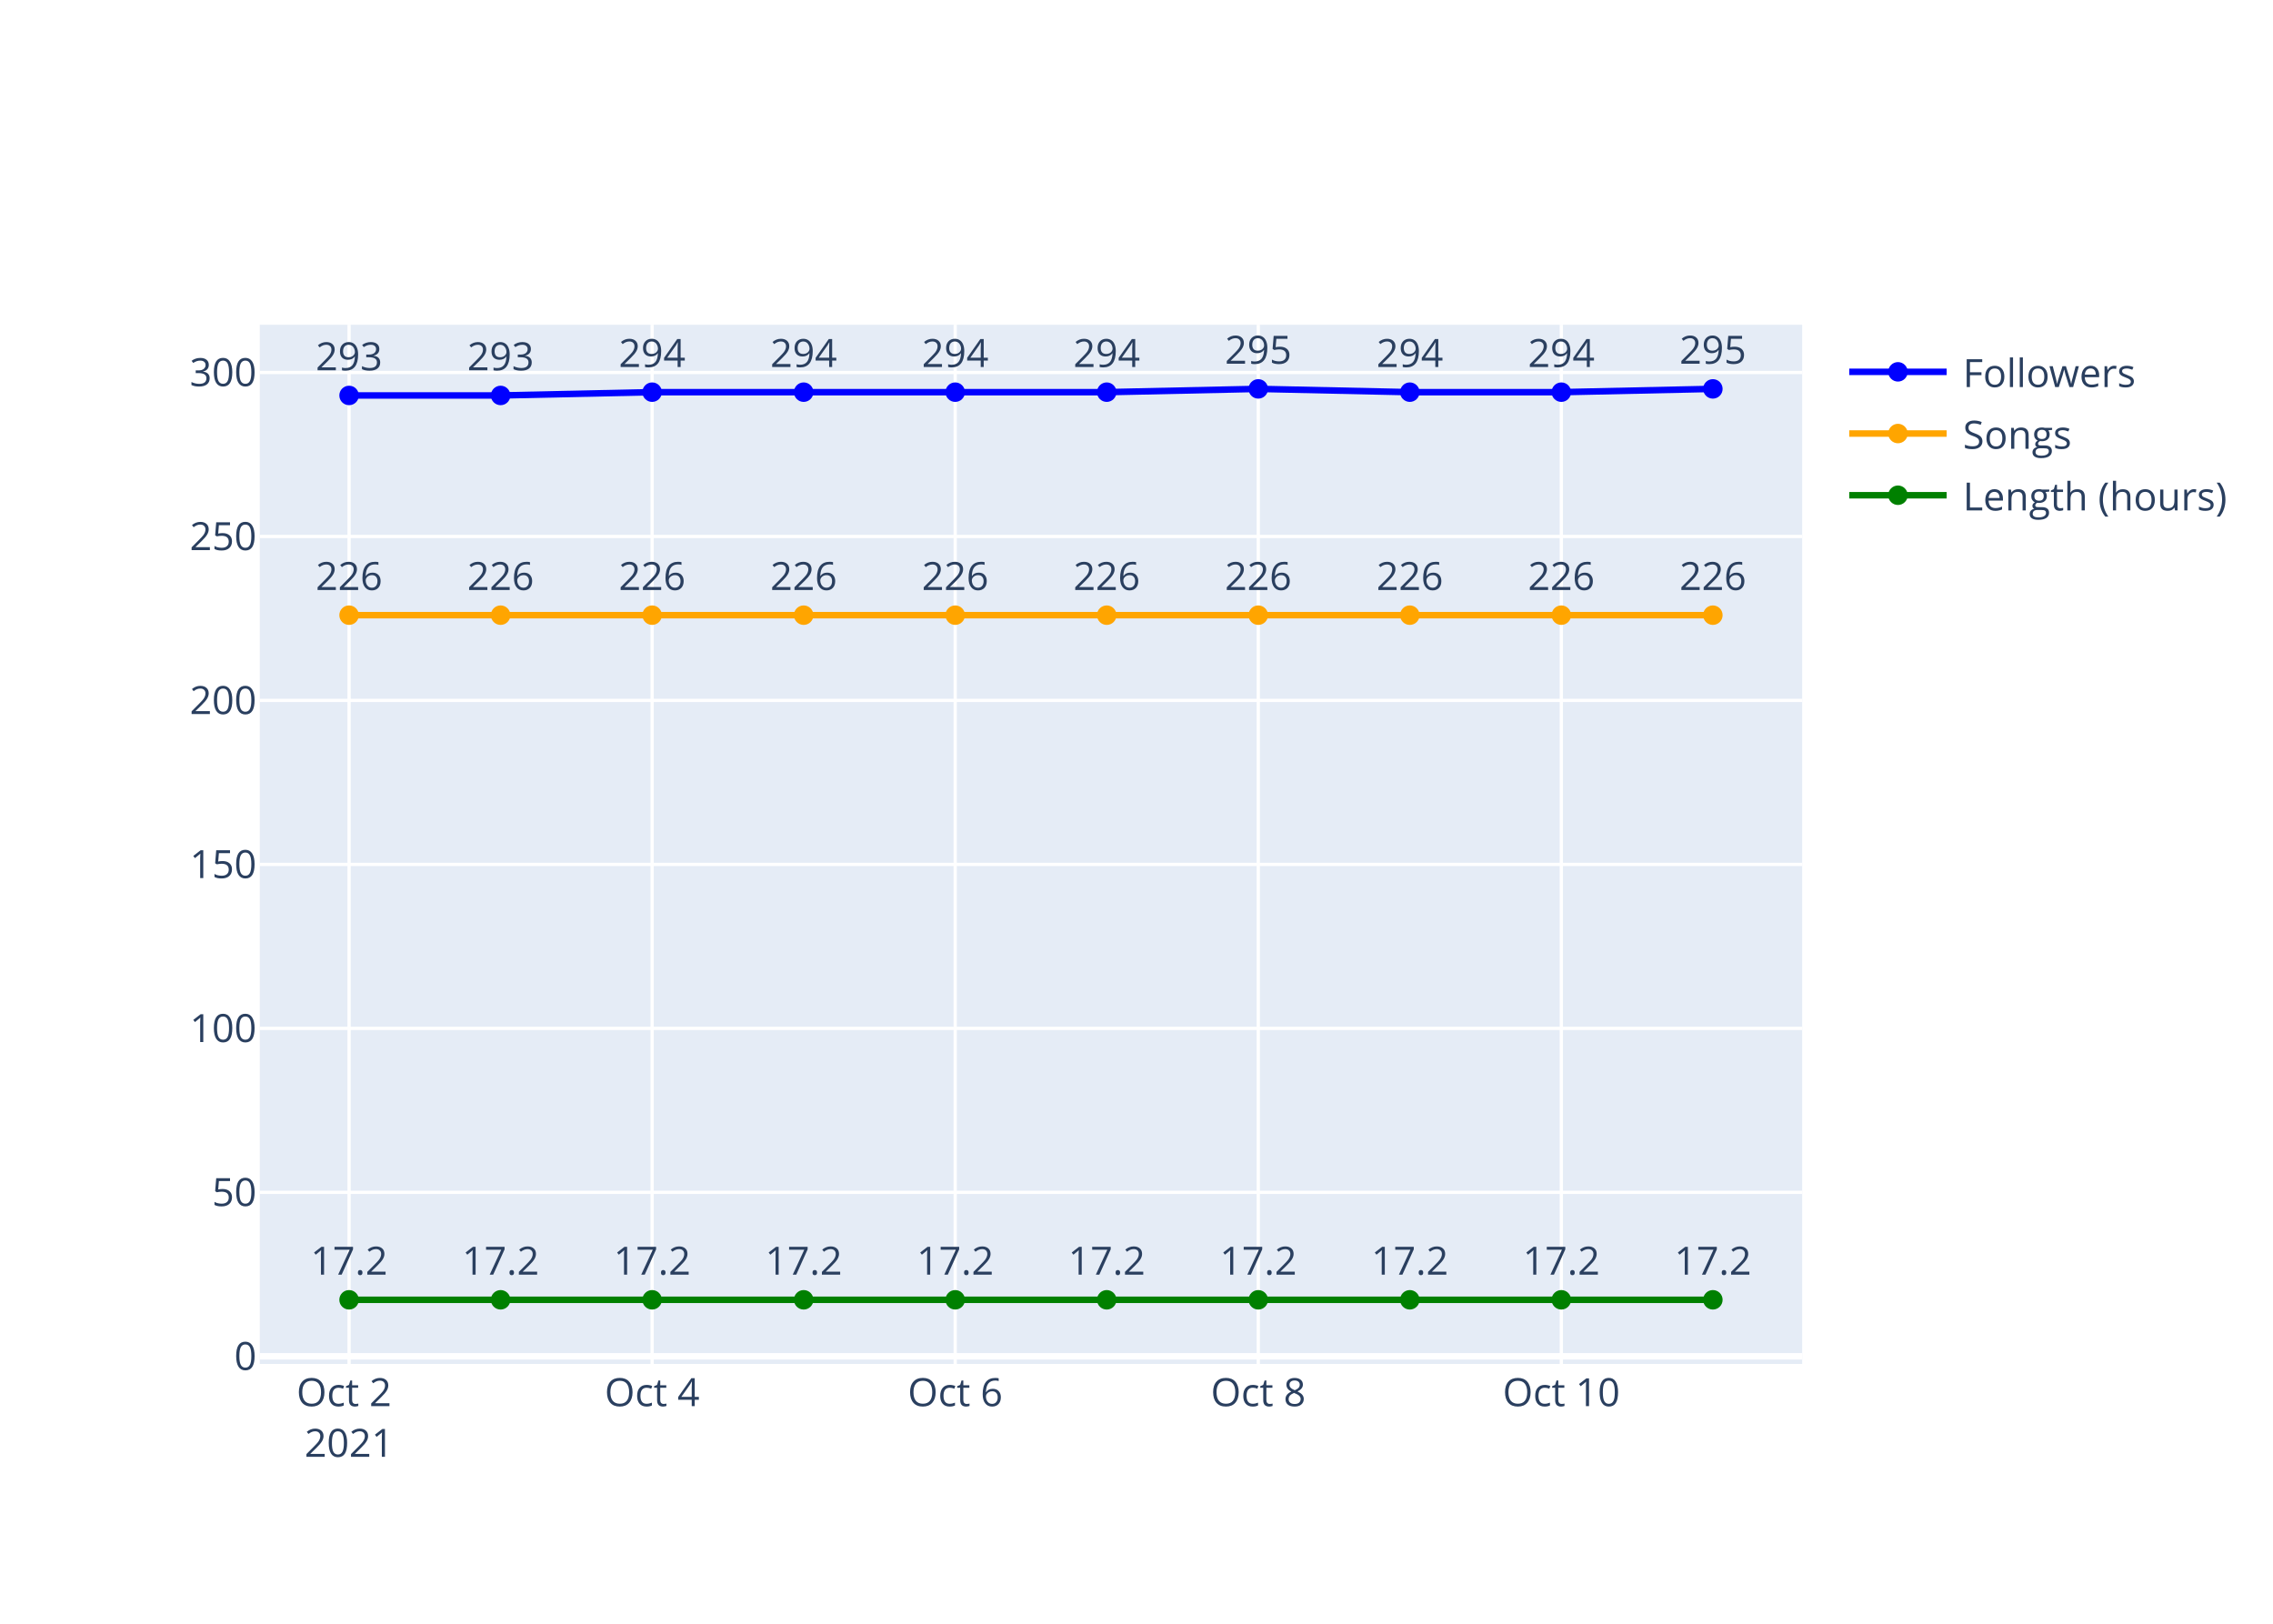
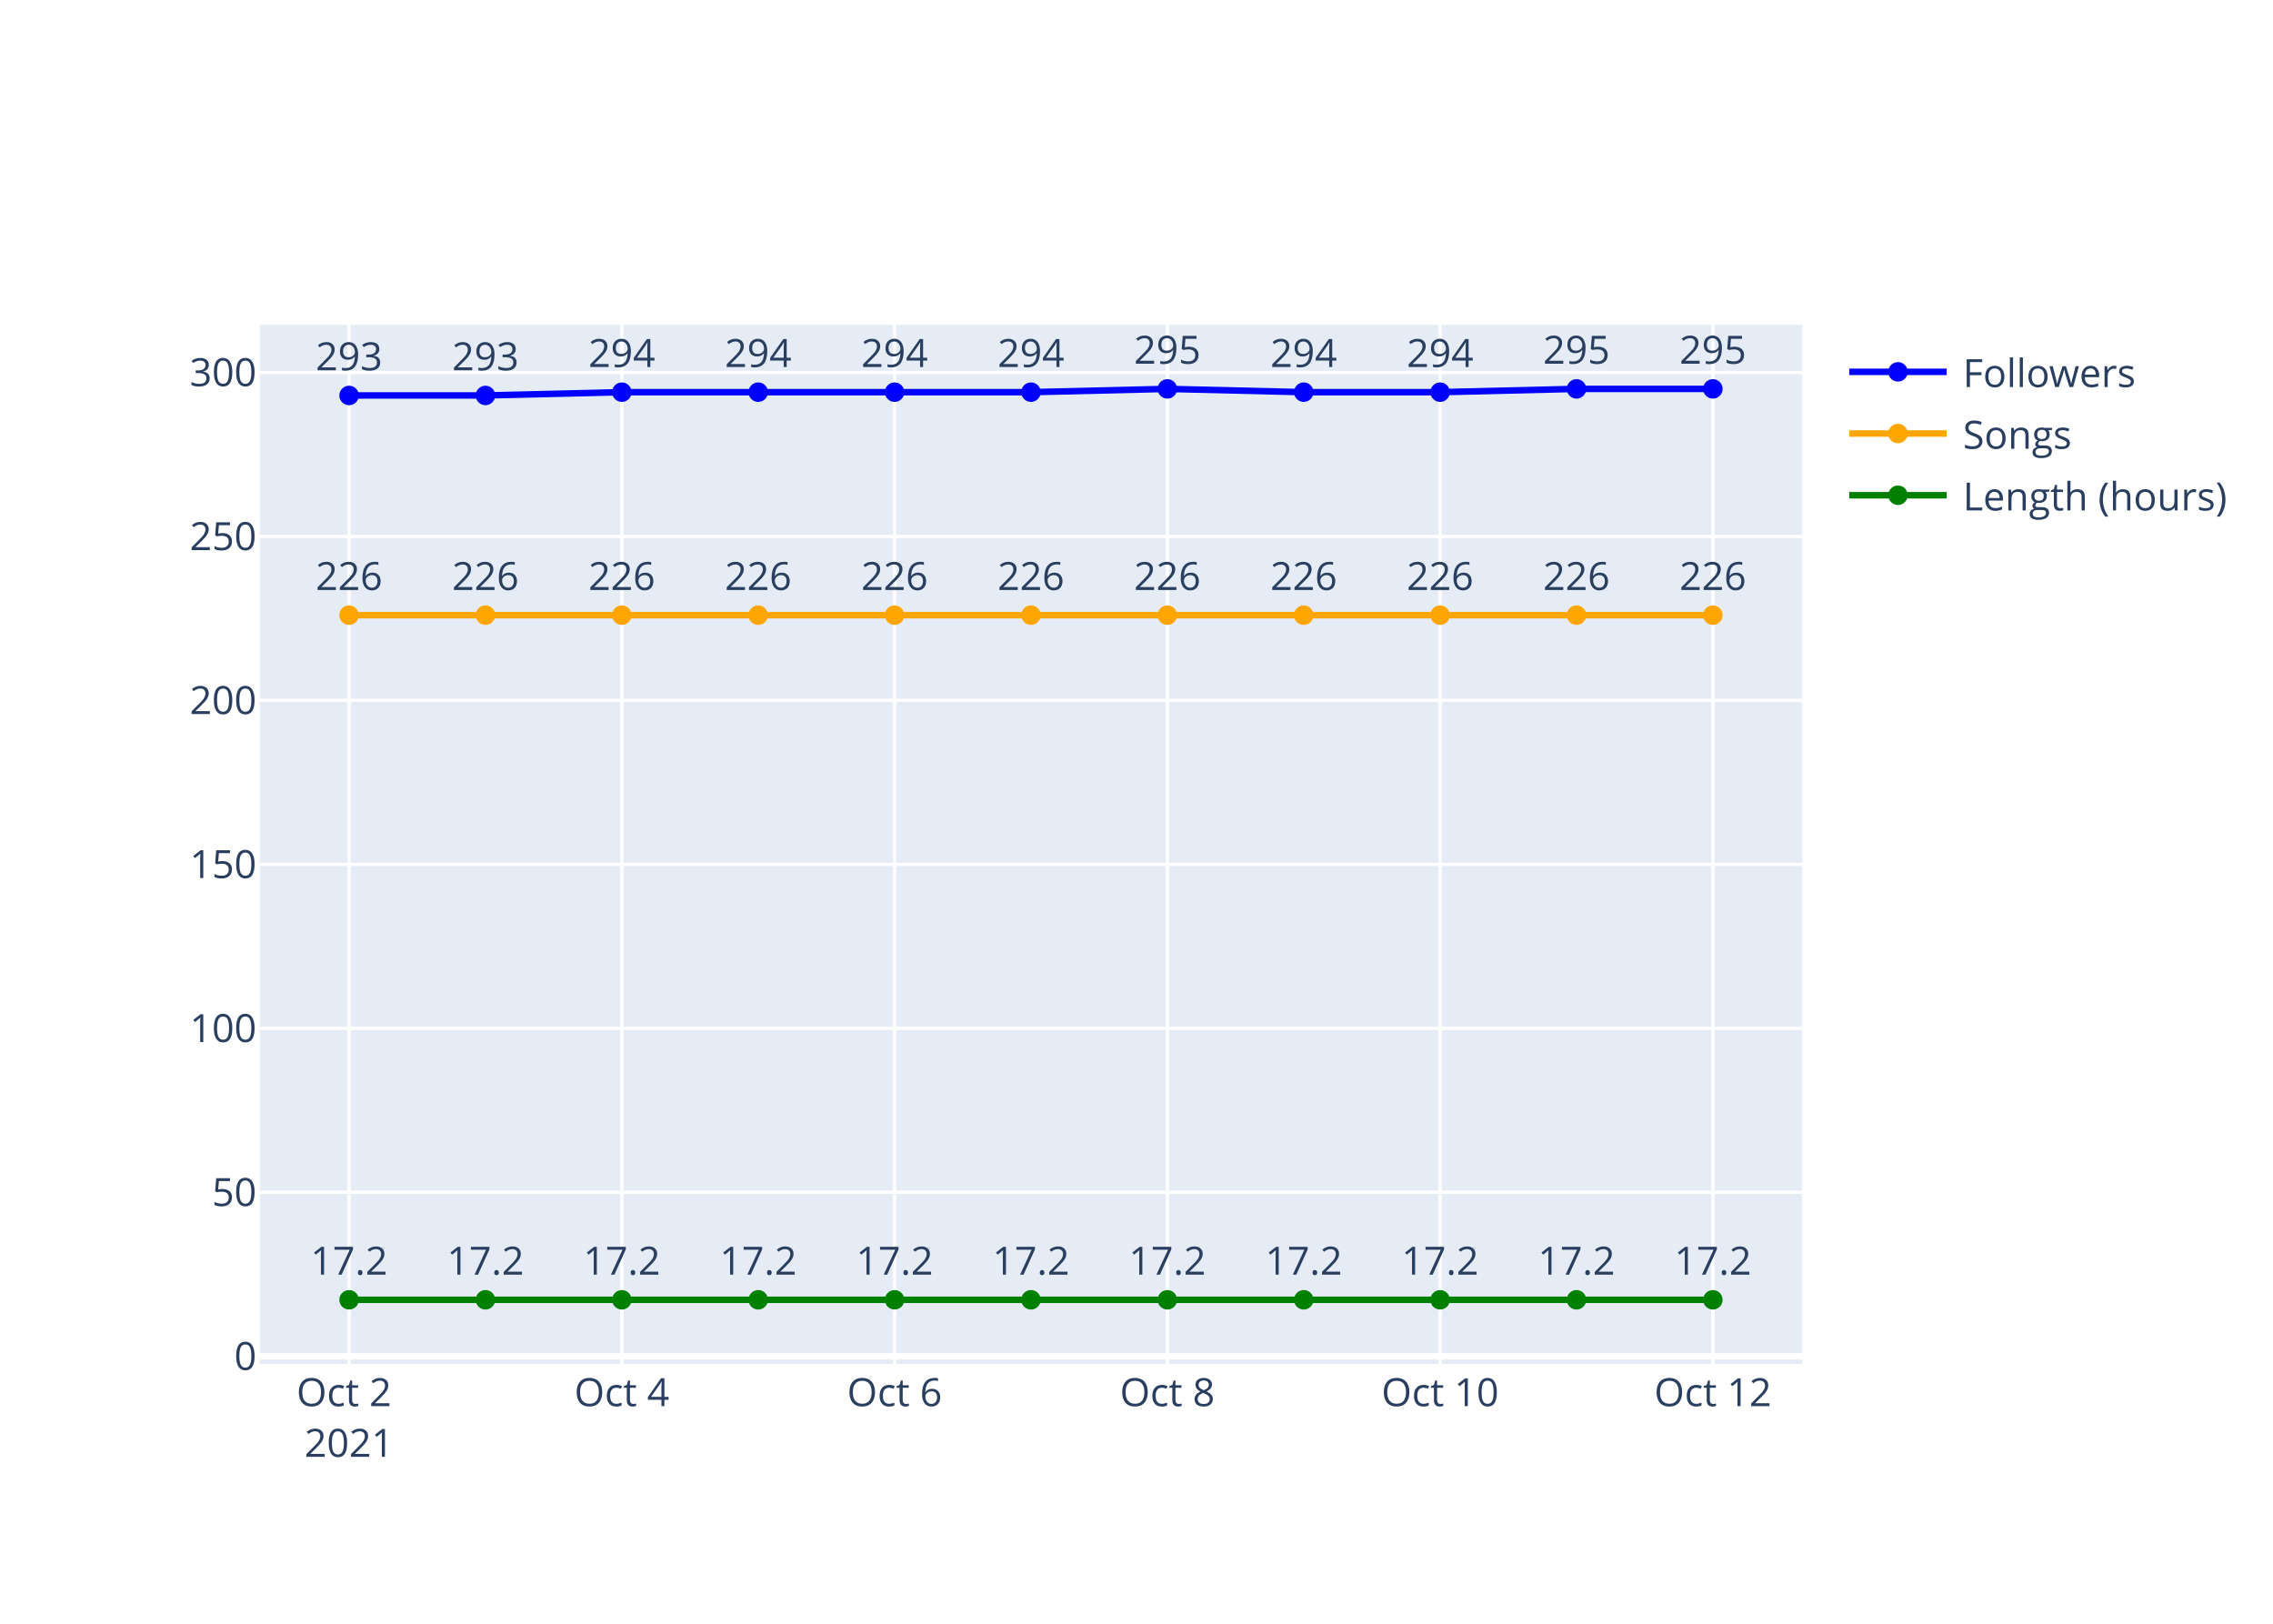
<svg xmlns="http://www.w3.org/2000/svg" class="main-svg" width="700" height="500" style="" viewBox="0 0 700 500">
  <rect x="0" y="0" width="700" height="500" style="fill: rgb(255, 255, 255); fill-opacity: 1;" />
-   <defs id="defs-bcca94">
+   <defs id="defs-85a190">
    <g class="clips">
-       <clipPath id="clipbcca94xyplot" class="plotclip">
+       <clipPath id="clip85a190xyplot" class="plotclip">
        <rect width="475" height="320" />
      </clipPath>
-       <clipPath class="axesclip" id="clipbcca94x">
+       <clipPath class="axesclip" id="clip85a190x">
        <rect x="80" y="0" width="475" height="500" />
      </clipPath>
-       <clipPath class="axesclip" id="clipbcca94y">
+       <clipPath class="axesclip" id="clip85a190y">
        <rect x="0" y="100" width="700" height="320" />
      </clipPath>
-       <clipPath class="axesclip" id="clipbcca94xy">
+       <clipPath class="axesclip" id="clip85a190xy">
        <rect x="80" y="100" width="475" height="320" />
      </clipPath>
    </g>
    <g class="gradients" />
    <g class="patterns" />
  </defs>
  <g class="bglayer">
    <rect class="bg" x="80" y="100" width="475" height="320" style="fill: rgb(229, 236, 246); fill-opacity: 1; stroke-width: 0;" />
  </g>
  <g class="layer-below">
    <g class="imagelayer" />
    <g class="shapelayer" />
  </g>
  <g class="cartesianlayer">
    <g class="subplot xy">
      <g class="layer-subplot">
        <g class="shapelayer" />
        <g class="imagelayer" />
      </g>
      <g class="gridlayer">
        <g class="x">
          <path class="xgrid crisp" transform="translate(107.5,0)" d="M0,100v320" style="stroke: rgb(255, 255, 255); stroke-opacity: 1; stroke-width: 1px;" />
-           <path class="xgrid crisp" transform="translate(200.83,0)" d="M0,100v320" style="stroke: rgb(255, 255, 255); stroke-opacity: 1; stroke-width: 1px;" />
-           <path class="xgrid crisp" transform="translate(294.17,0)" d="M0,100v320" style="stroke: rgb(255, 255, 255); stroke-opacity: 1; stroke-width: 1px;" />
-           <path class="xgrid crisp" transform="translate(387.5,0)" d="M0,100v320" style="stroke: rgb(255, 255, 255); stroke-opacity: 1; stroke-width: 1px;" />
-           <path class="xgrid crisp" transform="translate(480.83,0)" d="M0,100v320" style="stroke: rgb(255, 255, 255); stroke-opacity: 1; stroke-width: 1px;" />
+           <path class="xgrid crisp" transform="translate(191.5,0)" d="M0,100v320" style="stroke: rgb(255, 255, 255); stroke-opacity: 1; stroke-width: 1px;" />
+           <path class="xgrid crisp" transform="translate(275.5,0)" d="M0,100v320" style="stroke: rgb(255, 255, 255); stroke-opacity: 1; stroke-width: 1px;" />
+           <path class="xgrid crisp" transform="translate(359.5,0)" d="M0,100v320" style="stroke: rgb(255, 255, 255); stroke-opacity: 1; stroke-width: 1px;" />
+           <path class="xgrid crisp" transform="translate(443.5,0)" d="M0,100v320" style="stroke: rgb(255, 255, 255); stroke-opacity: 1; stroke-width: 1px;" />
+           <path class="xgrid crisp" transform="translate(527.5,0)" d="M0,100v320" style="stroke: rgb(255, 255, 255); stroke-opacity: 1; stroke-width: 1px;" />
        </g>
        <g class="y">
          <path class="ygrid crisp" transform="translate(0,367.16)" d="M80,0h475" style="stroke: rgb(255, 255, 255); stroke-opacity: 1; stroke-width: 1px;" />
          <path class="ygrid crisp" transform="translate(0,316.67)" d="M80,0h475" style="stroke: rgb(255, 255, 255); stroke-opacity: 1; stroke-width: 1px;" />
          <path class="ygrid crisp" transform="translate(0,266.18)" d="M80,0h475" style="stroke: rgb(255, 255, 255); stroke-opacity: 1; stroke-width: 1px;" />
          <path class="ygrid crisp" transform="translate(0,215.68)" d="M80,0h475" style="stroke: rgb(255, 255, 255); stroke-opacity: 1; stroke-width: 1px;" />
          <path class="ygrid crisp" transform="translate(0,165.19)" d="M80,0h475" style="stroke: rgb(255, 255, 255); stroke-opacity: 1; stroke-width: 1px;" />
          <path class="ygrid crisp" transform="translate(0,114.7)" d="M80,0h475" style="stroke: rgb(255, 255, 255); stroke-opacity: 1; stroke-width: 1px;" />
        </g>
      </g>
      <g class="zerolinelayer">
        <path class="yzl zl crisp" transform="translate(0,417.65)" d="M80,0h475" style="stroke: rgb(255, 255, 255); stroke-opacity: 1; stroke-width: 2px;" />
      </g>
      <path class="xlines-below" />
      <path class="ylines-below" />
      <g class="overlines-below" />
      <g class="xaxislayer-below" />
      <g class="yaxislayer-below" />
      <g class="overaxes-below" />
-       <g class="plot" transform="translate(80,100)" clip-path="url(#clipbcca94xyplot)">
+       <g class="plot" transform="translate(80,100)" clip-path="url(#clip85a190xyplot)">
        <g class="scatterlayer mlayer">
-           <g class="trace scatter traced21106" style="stroke-miterlimit: 2; opacity: 1;">
+           <g class="trace scatter trace618f5f" style="stroke-miterlimit: 2; opacity: 1;">
            <g class="fills" />
            <g class="errorbars" />
            <g class="lines">
-               <path class="js-line" d="M27.5,21.77L74.17,21.77L120.83,20.76L260.83,20.76L307.5,19.75L354.17,20.76L400.83,20.76L447.5,19.75" style="vector-effect: non-scaling-stroke; fill: none; stroke: rgb(0, 0, 255); stroke-opacity: 1; stroke-width: 2px; opacity: 1;" />
+               <path class="js-line" d="M27.5,21.77L69.5,21.77L111.5,20.76L237.5,20.76L279.5,19.75L321.5,20.76L363.5,20.76L405.5,19.75L447.5,19.75" style="vector-effect: non-scaling-stroke; fill: none; stroke: rgb(0, 0, 255); stroke-opacity: 1; stroke-width: 2px; opacity: 1;" />
            </g>
            <g class="points">
              <path class="point" transform="translate(27.5,21.77)" d="M3,0A3,3 0 1,1 0,-3A3,3 0 0,1 3,0Z" style="opacity: 1; stroke-width: 0px; fill: rgb(0, 0, 255); fill-opacity: 1;" />
-               <path class="point" transform="translate(74.17,21.77)" d="M3,0A3,3 0 1,1 0,-3A3,3 0 0,1 3,0Z" style="opacity: 1; stroke-width: 0px; fill: rgb(0, 0, 255); fill-opacity: 1;" />
-               <path class="point" transform="translate(120.83,20.76)" d="M3,0A3,3 0 1,1 0,-3A3,3 0 0,1 3,0Z" style="opacity: 1; stroke-width: 0px; fill: rgb(0, 0, 255); fill-opacity: 1;" />
-               <path class="point" transform="translate(167.5,20.76)" d="M3,0A3,3 0 1,1 0,-3A3,3 0 0,1 3,0Z" style="opacity: 1; stroke-width: 0px; fill: rgb(0, 0, 255); fill-opacity: 1;" />
-               <path class="point" transform="translate(214.17,20.76)" d="M3,0A3,3 0 1,1 0,-3A3,3 0 0,1 3,0Z" style="opacity: 1; stroke-width: 0px; fill: rgb(0, 0, 255); fill-opacity: 1;" />
-               <path class="point" transform="translate(260.83,20.76)" d="M3,0A3,3 0 1,1 0,-3A3,3 0 0,1 3,0Z" style="opacity: 1; stroke-width: 0px; fill: rgb(0, 0, 255); fill-opacity: 1;" />
-               <path class="point" transform="translate(307.5,19.75)" d="M3,0A3,3 0 1,1 0,-3A3,3 0 0,1 3,0Z" style="opacity: 1; stroke-width: 0px; fill: rgb(0, 0, 255); fill-opacity: 1;" />
-               <path class="point" transform="translate(354.17,20.76)" d="M3,0A3,3 0 1,1 0,-3A3,3 0 0,1 3,0Z" style="opacity: 1; stroke-width: 0px; fill: rgb(0, 0, 255); fill-opacity: 1;" />
-               <path class="point" transform="translate(400.83,20.76)" d="M3,0A3,3 0 1,1 0,-3A3,3 0 0,1 3,0Z" style="opacity: 1; stroke-width: 0px; fill: rgb(0, 0, 255); fill-opacity: 1;" />
+               <path class="point" transform="translate(69.5,21.77)" d="M3,0A3,3 0 1,1 0,-3A3,3 0 0,1 3,0Z" style="opacity: 1; stroke-width: 0px; fill: rgb(0, 0, 255); fill-opacity: 1;" />
+               <path class="point" transform="translate(111.5,20.76)" d="M3,0A3,3 0 1,1 0,-3A3,3 0 0,1 3,0Z" style="opacity: 1; stroke-width: 0px; fill: rgb(0, 0, 255); fill-opacity: 1;" />
+               <path class="point" transform="translate(153.5,20.76)" d="M3,0A3,3 0 1,1 0,-3A3,3 0 0,1 3,0Z" style="opacity: 1; stroke-width: 0px; fill: rgb(0, 0, 255); fill-opacity: 1;" />
+               <path class="point" transform="translate(195.5,20.76)" d="M3,0A3,3 0 1,1 0,-3A3,3 0 0,1 3,0Z" style="opacity: 1; stroke-width: 0px; fill: rgb(0, 0, 255); fill-opacity: 1;" />
+               <path class="point" transform="translate(237.5,20.76)" d="M3,0A3,3 0 1,1 0,-3A3,3 0 0,1 3,0Z" style="opacity: 1; stroke-width: 0px; fill: rgb(0, 0, 255); fill-opacity: 1;" />
+               <path class="point" transform="translate(279.5,19.75)" d="M3,0A3,3 0 1,1 0,-3A3,3 0 0,1 3,0Z" style="opacity: 1; stroke-width: 0px; fill: rgb(0, 0, 255); fill-opacity: 1;" />
+               <path class="point" transform="translate(321.5,20.76)" d="M3,0A3,3 0 1,1 0,-3A3,3 0 0,1 3,0Z" style="opacity: 1; stroke-width: 0px; fill: rgb(0, 0, 255); fill-opacity: 1;" />
+               <path class="point" transform="translate(363.5,20.76)" d="M3,0A3,3 0 1,1 0,-3A3,3 0 0,1 3,0Z" style="opacity: 1; stroke-width: 0px; fill: rgb(0, 0, 255); fill-opacity: 1;" />
+               <path class="point" transform="translate(405.5,19.75)" d="M3,0A3,3 0 1,1 0,-3A3,3 0 0,1 3,0Z" style="opacity: 1; stroke-width: 0px; fill: rgb(0, 0, 255); fill-opacity: 1;" />
              <path class="point" transform="translate(447.5,19.75)" d="M3,0A3,3 0 1,1 0,-3A3,3 0 0,1 3,0Z" style="opacity: 1; stroke-width: 0px; fill: rgb(0, 0, 255); fill-opacity: 1;" />
            </g>
            <g class="text">
              <g class="textpoint" transform="translate(0,-7.75)">
                <text x="27.5" y="21.77" text-anchor="middle" style="font-family: 'Open Sans', verdana, arial, sans-serif; font-size: 12px; fill: rgb(42, 63, 95); fill-opacity: 1; white-space: pre;">293</text>
              </g>
              <g class="textpoint" transform="translate(0,-7.75)">
-                 <text x="74.17" y="21.77" text-anchor="middle" style="font-family: 'Open Sans', verdana, arial, sans-serif; font-size: 12px; fill: rgb(42, 63, 95); fill-opacity: 1; white-space: pre;">293</text>
-               </g>
-               <g class="textpoint" transform="translate(0,-7.75)">
-                 <text x="120.83" y="20.76" text-anchor="middle" style="font-family: 'Open Sans', verdana, arial, sans-serif; font-size: 12px; fill: rgb(42, 63, 95); fill-opacity: 1; white-space: pre;">294</text>
-               </g>
-               <g class="textpoint" transform="translate(0,-7.75)">
-                 <text x="167.5" y="20.76" text-anchor="middle" style="font-family: 'Open Sans', verdana, arial, sans-serif; font-size: 12px; fill: rgb(42, 63, 95); fill-opacity: 1; white-space: pre;">294</text>
-               </g>
-               <g class="textpoint" transform="translate(0,-7.75)">
-                 <text x="214.17" y="20.76" text-anchor="middle" style="font-family: 'Open Sans', verdana, arial, sans-serif; font-size: 12px; fill: rgb(42, 63, 95); fill-opacity: 1; white-space: pre;">294</text>
-               </g>
-               <g class="textpoint" transform="translate(0,-7.75)">
-                 <text x="260.83" y="20.76" text-anchor="middle" style="font-family: 'Open Sans', verdana, arial, sans-serif; font-size: 12px; fill: rgb(42, 63, 95); fill-opacity: 1; white-space: pre;">294</text>
-               </g>
-               <g class="textpoint" transform="translate(0,-7.75)">
-                 <text x="307.5" y="19.75" text-anchor="middle" style="font-family: 'Open Sans', verdana, arial, sans-serif; font-size: 12px; fill: rgb(42, 63, 95); fill-opacity: 1; white-space: pre;">295</text>
-               </g>
-               <g class="textpoint" transform="translate(0,-7.75)">
-                 <text x="354.17" y="20.76" text-anchor="middle" style="font-family: 'Open Sans', verdana, arial, sans-serif; font-size: 12px; fill: rgb(42, 63, 95); fill-opacity: 1; white-space: pre;">294</text>
-               </g>
-               <g class="textpoint" transform="translate(0,-7.75)">
-                 <text x="400.83" y="20.76" text-anchor="middle" style="font-family: 'Open Sans', verdana, arial, sans-serif; font-size: 12px; fill: rgb(42, 63, 95); fill-opacity: 1; white-space: pre;">294</text>
+                 <text x="69.5" y="21.77" text-anchor="middle" style="font-family: 'Open Sans', verdana, arial, sans-serif; font-size: 12px; fill: rgb(42, 63, 95); fill-opacity: 1; white-space: pre;">293</text>
+               </g>
+               <g class="textpoint" transform="translate(0,-7.75)">
+                 <text x="111.5" y="20.76" text-anchor="middle" style="font-family: 'Open Sans', verdana, arial, sans-serif; font-size: 12px; fill: rgb(42, 63, 95); fill-opacity: 1; white-space: pre;">294</text>
+               </g>
+               <g class="textpoint" transform="translate(0,-7.75)">
+                 <text x="153.5" y="20.76" text-anchor="middle" style="font-family: 'Open Sans', verdana, arial, sans-serif; font-size: 12px; fill: rgb(42, 63, 95); fill-opacity: 1; white-space: pre;">294</text>
+               </g>
+               <g class="textpoint" transform="translate(0,-7.75)">
+                 <text x="195.5" y="20.76" text-anchor="middle" style="font-family: 'Open Sans', verdana, arial, sans-serif; font-size: 12px; fill: rgb(42, 63, 95); fill-opacity: 1; white-space: pre;">294</text>
+               </g>
+               <g class="textpoint" transform="translate(0,-7.75)">
+                 <text x="237.5" y="20.76" text-anchor="middle" style="font-family: 'Open Sans', verdana, arial, sans-serif; font-size: 12px; fill: rgb(42, 63, 95); fill-opacity: 1; white-space: pre;">294</text>
+               </g>
+               <g class="textpoint" transform="translate(0,-7.75)">
+                 <text x="279.5" y="19.75" text-anchor="middle" style="font-family: 'Open Sans', verdana, arial, sans-serif; font-size: 12px; fill: rgb(42, 63, 95); fill-opacity: 1; white-space: pre;">295</text>
+               </g>
+               <g class="textpoint" transform="translate(0,-7.75)">
+                 <text x="321.5" y="20.76" text-anchor="middle" style="font-family: 'Open Sans', verdana, arial, sans-serif; font-size: 12px; fill: rgb(42, 63, 95); fill-opacity: 1; white-space: pre;">294</text>
+               </g>
+               <g class="textpoint" transform="translate(0,-7.75)">
+                 <text x="363.5" y="20.76" text-anchor="middle" style="font-family: 'Open Sans', verdana, arial, sans-serif; font-size: 12px; fill: rgb(42, 63, 95); fill-opacity: 1; white-space: pre;">294</text>
+               </g>
+               <g class="textpoint" transform="translate(0,-7.75)">
+                 <text x="405.5" y="19.75" text-anchor="middle" style="font-family: 'Open Sans', verdana, arial, sans-serif; font-size: 12px; fill: rgb(42, 63, 95); fill-opacity: 1; white-space: pre;">295</text>
              </g>
              <g class="textpoint" transform="translate(0,-7.75)">
                <text x="447.5" y="19.75" text-anchor="middle" style="font-family: 'Open Sans', verdana, arial, sans-serif; font-size: 12px; fill: rgb(42, 63, 95); fill-opacity: 1; white-space: pre;">295</text>
              </g>
            </g>
          </g>
-           <g class="trace scatter tracec57098" style="stroke-miterlimit: 2; opacity: 1;">
+           <g class="trace scatter tracef06e15" style="stroke-miterlimit: 2; opacity: 1;">
            <g class="fills" />
            <g class="errorbars" />
            <g class="lines">
              <path class="js-line" d="M27.5,89.43L447.5,89.43" style="vector-effect: non-scaling-stroke; fill: none; stroke: rgb(255, 165, 0); stroke-opacity: 1; stroke-width: 2px; opacity: 1;" />
            </g>
            <g class="points">
              <path class="point" transform="translate(27.5,89.43)" d="M3,0A3,3 0 1,1 0,-3A3,3 0 0,1 3,0Z" style="opacity: 1; stroke-width: 0px; fill: rgb(255, 165, 0); fill-opacity: 1;" />
-               <path class="point" transform="translate(74.17,89.43)" d="M3,0A3,3 0 1,1 0,-3A3,3 0 0,1 3,0Z" style="opacity: 1; stroke-width: 0px; fill: rgb(255, 165, 0); fill-opacity: 1;" />
-               <path class="point" transform="translate(120.83,89.43)" d="M3,0A3,3 0 1,1 0,-3A3,3 0 0,1 3,0Z" style="opacity: 1; stroke-width: 0px; fill: rgb(255, 165, 0); fill-opacity: 1;" />
-               <path class="point" transform="translate(167.5,89.43)" d="M3,0A3,3 0 1,1 0,-3A3,3 0 0,1 3,0Z" style="opacity: 1; stroke-width: 0px; fill: rgb(255, 165, 0); fill-opacity: 1;" />
-               <path class="point" transform="translate(214.17,89.43)" d="M3,0A3,3 0 1,1 0,-3A3,3 0 0,1 3,0Z" style="opacity: 1; stroke-width: 0px; fill: rgb(255, 165, 0); fill-opacity: 1;" />
-               <path class="point" transform="translate(260.83,89.43)" d="M3,0A3,3 0 1,1 0,-3A3,3 0 0,1 3,0Z" style="opacity: 1; stroke-width: 0px; fill: rgb(255, 165, 0); fill-opacity: 1;" />
-               <path class="point" transform="translate(307.5,89.43)" d="M3,0A3,3 0 1,1 0,-3A3,3 0 0,1 3,0Z" style="opacity: 1; stroke-width: 0px; fill: rgb(255, 165, 0); fill-opacity: 1;" />
-               <path class="point" transform="translate(354.17,89.43)" d="M3,0A3,3 0 1,1 0,-3A3,3 0 0,1 3,0Z" style="opacity: 1; stroke-width: 0px; fill: rgb(255, 165, 0); fill-opacity: 1;" />
-               <path class="point" transform="translate(400.83,89.43)" d="M3,0A3,3 0 1,1 0,-3A3,3 0 0,1 3,0Z" style="opacity: 1; stroke-width: 0px; fill: rgb(255, 165, 0); fill-opacity: 1;" />
+               <path class="point" transform="translate(69.5,89.43)" d="M3,0A3,3 0 1,1 0,-3A3,3 0 0,1 3,0Z" style="opacity: 1; stroke-width: 0px; fill: rgb(255, 165, 0); fill-opacity: 1;" />
+               <path class="point" transform="translate(111.5,89.43)" d="M3,0A3,3 0 1,1 0,-3A3,3 0 0,1 3,0Z" style="opacity: 1; stroke-width: 0px; fill: rgb(255, 165, 0); fill-opacity: 1;" />
+               <path class="point" transform="translate(153.5,89.43)" d="M3,0A3,3 0 1,1 0,-3A3,3 0 0,1 3,0Z" style="opacity: 1; stroke-width: 0px; fill: rgb(255, 165, 0); fill-opacity: 1;" />
+               <path class="point" transform="translate(195.5,89.43)" d="M3,0A3,3 0 1,1 0,-3A3,3 0 0,1 3,0Z" style="opacity: 1; stroke-width: 0px; fill: rgb(255, 165, 0); fill-opacity: 1;" />
+               <path class="point" transform="translate(237.5,89.43)" d="M3,0A3,3 0 1,1 0,-3A3,3 0 0,1 3,0Z" style="opacity: 1; stroke-width: 0px; fill: rgb(255, 165, 0); fill-opacity: 1;" />
+               <path class="point" transform="translate(279.5,89.43)" d="M3,0A3,3 0 1,1 0,-3A3,3 0 0,1 3,0Z" style="opacity: 1; stroke-width: 0px; fill: rgb(255, 165, 0); fill-opacity: 1;" />
+               <path class="point" transform="translate(321.5,89.43)" d="M3,0A3,3 0 1,1 0,-3A3,3 0 0,1 3,0Z" style="opacity: 1; stroke-width: 0px; fill: rgb(255, 165, 0); fill-opacity: 1;" />
+               <path class="point" transform="translate(363.5,89.43)" d="M3,0A3,3 0 1,1 0,-3A3,3 0 0,1 3,0Z" style="opacity: 1; stroke-width: 0px; fill: rgb(255, 165, 0); fill-opacity: 1;" />
+               <path class="point" transform="translate(405.5,89.43)" d="M3,0A3,3 0 1,1 0,-3A3,3 0 0,1 3,0Z" style="opacity: 1; stroke-width: 0px; fill: rgb(255, 165, 0); fill-opacity: 1;" />
              <path class="point" transform="translate(447.5,89.43)" d="M3,0A3,3 0 1,1 0,-3A3,3 0 0,1 3,0Z" style="opacity: 1; stroke-width: 0px; fill: rgb(255, 165, 0); fill-opacity: 1;" />
            </g>
            <g class="text">
              <g class="textpoint" transform="translate(0,-7.75)">
                <text x="27.5" y="89.43" text-anchor="middle" style="font-family: 'Open Sans', verdana, arial, sans-serif; font-size: 12px; fill: rgb(42, 63, 95); fill-opacity: 1; white-space: pre;">226</text>
              </g>
              <g class="textpoint" transform="translate(0,-7.75)">
-                 <text x="74.17" y="89.43" text-anchor="middle" style="font-family: 'Open Sans', verdana, arial, sans-serif; font-size: 12px; fill: rgb(42, 63, 95); fill-opacity: 1; white-space: pre;">226</text>
-               </g>
-               <g class="textpoint" transform="translate(0,-7.75)">
-                 <text x="120.83" y="89.43" text-anchor="middle" style="font-family: 'Open Sans', verdana, arial, sans-serif; font-size: 12px; fill: rgb(42, 63, 95); fill-opacity: 1; white-space: pre;">226</text>
-               </g>
-               <g class="textpoint" transform="translate(0,-7.75)">
-                 <text x="167.5" y="89.43" text-anchor="middle" style="font-family: 'Open Sans', verdana, arial, sans-serif; font-size: 12px; fill: rgb(42, 63, 95); fill-opacity: 1; white-space: pre;">226</text>
-               </g>
-               <g class="textpoint" transform="translate(0,-7.75)">
-                 <text x="214.17" y="89.43" text-anchor="middle" style="font-family: 'Open Sans', verdana, arial, sans-serif; font-size: 12px; fill: rgb(42, 63, 95); fill-opacity: 1; white-space: pre;">226</text>
-               </g>
-               <g class="textpoint" transform="translate(0,-7.75)">
-                 <text x="260.83" y="89.43" text-anchor="middle" style="font-family: 'Open Sans', verdana, arial, sans-serif; font-size: 12px; fill: rgb(42, 63, 95); fill-opacity: 1; white-space: pre;">226</text>
-               </g>
-               <g class="textpoint" transform="translate(0,-7.75)">
-                 <text x="307.5" y="89.43" text-anchor="middle" style="font-family: 'Open Sans', verdana, arial, sans-serif; font-size: 12px; fill: rgb(42, 63, 95); fill-opacity: 1; white-space: pre;">226</text>
-               </g>
-               <g class="textpoint" transform="translate(0,-7.75)">
-                 <text x="354.17" y="89.43" text-anchor="middle" style="font-family: 'Open Sans', verdana, arial, sans-serif; font-size: 12px; fill: rgb(42, 63, 95); fill-opacity: 1; white-space: pre;">226</text>
-               </g>
-               <g class="textpoint" transform="translate(0,-7.75)">
-                 <text x="400.83" y="89.43" text-anchor="middle" style="font-family: 'Open Sans', verdana, arial, sans-serif; font-size: 12px; fill: rgb(42, 63, 95); fill-opacity: 1; white-space: pre;">226</text>
+                 <text x="69.5" y="89.43" text-anchor="middle" style="font-family: 'Open Sans', verdana, arial, sans-serif; font-size: 12px; fill: rgb(42, 63, 95); fill-opacity: 1; white-space: pre;">226</text>
+               </g>
+               <g class="textpoint" transform="translate(0,-7.75)">
+                 <text x="111.5" y="89.43" text-anchor="middle" style="font-family: 'Open Sans', verdana, arial, sans-serif; font-size: 12px; fill: rgb(42, 63, 95); fill-opacity: 1; white-space: pre;">226</text>
+               </g>
+               <g class="textpoint" transform="translate(0,-7.75)">
+                 <text x="153.5" y="89.43" text-anchor="middle" style="font-family: 'Open Sans', verdana, arial, sans-serif; font-size: 12px; fill: rgb(42, 63, 95); fill-opacity: 1; white-space: pre;">226</text>
+               </g>
+               <g class="textpoint" transform="translate(0,-7.75)">
+                 <text x="195.5" y="89.43" text-anchor="middle" style="font-family: 'Open Sans', verdana, arial, sans-serif; font-size: 12px; fill: rgb(42, 63, 95); fill-opacity: 1; white-space: pre;">226</text>
+               </g>
+               <g class="textpoint" transform="translate(0,-7.75)">
+                 <text x="237.5" y="89.43" text-anchor="middle" style="font-family: 'Open Sans', verdana, arial, sans-serif; font-size: 12px; fill: rgb(42, 63, 95); fill-opacity: 1; white-space: pre;">226</text>
+               </g>
+               <g class="textpoint" transform="translate(0,-7.75)">
+                 <text x="279.5" y="89.43" text-anchor="middle" style="font-family: 'Open Sans', verdana, arial, sans-serif; font-size: 12px; fill: rgb(42, 63, 95); fill-opacity: 1; white-space: pre;">226</text>
+               </g>
+               <g class="textpoint" transform="translate(0,-7.75)">
+                 <text x="321.5" y="89.43" text-anchor="middle" style="font-family: 'Open Sans', verdana, arial, sans-serif; font-size: 12px; fill: rgb(42, 63, 95); fill-opacity: 1; white-space: pre;">226</text>
+               </g>
+               <g class="textpoint" transform="translate(0,-7.75)">
+                 <text x="363.5" y="89.43" text-anchor="middle" style="font-family: 'Open Sans', verdana, arial, sans-serif; font-size: 12px; fill: rgb(42, 63, 95); fill-opacity: 1; white-space: pre;">226</text>
+               </g>
+               <g class="textpoint" transform="translate(0,-7.75)">
+                 <text x="405.5" y="89.43" text-anchor="middle" style="font-family: 'Open Sans', verdana, arial, sans-serif; font-size: 12px; fill: rgb(42, 63, 95); fill-opacity: 1; white-space: pre;">226</text>
              </g>
              <g class="textpoint" transform="translate(0,-7.75)">
                <text x="447.5" y="89.43" text-anchor="middle" style="font-family: 'Open Sans', verdana, arial, sans-serif; font-size: 12px; fill: rgb(42, 63, 95); fill-opacity: 1; white-space: pre;">226</text>
              </g>
            </g>
          </g>
-           <g class="trace scatter tracef842b9" style="stroke-miterlimit: 2; opacity: 1;">
+           <g class="trace scatter trace0f4f70" style="stroke-miterlimit: 2; opacity: 1;">
            <g class="fills" />
            <g class="errorbars" />
            <g class="lines">
              <path class="js-line" d="M27.5,300.25L447.5,300.25" style="vector-effect: non-scaling-stroke; fill: none; stroke: rgb(0, 128, 0); stroke-opacity: 1; stroke-width: 2px; opacity: 1;" />
            </g>
            <g class="points">
              <path class="point" transform="translate(27.5,300.25)" d="M3,0A3,3 0 1,1 0,-3A3,3 0 0,1 3,0Z" style="opacity: 1; stroke-width: 0px; fill: rgb(0, 128, 0); fill-opacity: 1;" />
-               <path class="point" transform="translate(74.17,300.25)" d="M3,0A3,3 0 1,1 0,-3A3,3 0 0,1 3,0Z" style="opacity: 1; stroke-width: 0px; fill: rgb(0, 128, 0); fill-opacity: 1;" />
-               <path class="point" transform="translate(120.83,300.25)" d="M3,0A3,3 0 1,1 0,-3A3,3 0 0,1 3,0Z" style="opacity: 1; stroke-width: 0px; fill: rgb(0, 128, 0); fill-opacity: 1;" />
-               <path class="point" transform="translate(167.5,300.25)" d="M3,0A3,3 0 1,1 0,-3A3,3 0 0,1 3,0Z" style="opacity: 1; stroke-width: 0px; fill: rgb(0, 128, 0); fill-opacity: 1;" />
-               <path class="point" transform="translate(214.17,300.25)" d="M3,0A3,3 0 1,1 0,-3A3,3 0 0,1 3,0Z" style="opacity: 1; stroke-width: 0px; fill: rgb(0, 128, 0); fill-opacity: 1;" />
-               <path class="point" transform="translate(260.83,300.25)" d="M3,0A3,3 0 1,1 0,-3A3,3 0 0,1 3,0Z" style="opacity: 1; stroke-width: 0px; fill: rgb(0, 128, 0); fill-opacity: 1;" />
-               <path class="point" transform="translate(307.5,300.25)" d="M3,0A3,3 0 1,1 0,-3A3,3 0 0,1 3,0Z" style="opacity: 1; stroke-width: 0px; fill: rgb(0, 128, 0); fill-opacity: 1;" />
-               <path class="point" transform="translate(354.17,300.25)" d="M3,0A3,3 0 1,1 0,-3A3,3 0 0,1 3,0Z" style="opacity: 1; stroke-width: 0px; fill: rgb(0, 128, 0); fill-opacity: 1;" />
-               <path class="point" transform="translate(400.83,300.25)" d="M3,0A3,3 0 1,1 0,-3A3,3 0 0,1 3,0Z" style="opacity: 1; stroke-width: 0px; fill: rgb(0, 128, 0); fill-opacity: 1;" />
+               <path class="point" transform="translate(69.5,300.25)" d="M3,0A3,3 0 1,1 0,-3A3,3 0 0,1 3,0Z" style="opacity: 1; stroke-width: 0px; fill: rgb(0, 128, 0); fill-opacity: 1;" />
+               <path class="point" transform="translate(111.5,300.25)" d="M3,0A3,3 0 1,1 0,-3A3,3 0 0,1 3,0Z" style="opacity: 1; stroke-width: 0px; fill: rgb(0, 128, 0); fill-opacity: 1;" />
+               <path class="point" transform="translate(153.5,300.25)" d="M3,0A3,3 0 1,1 0,-3A3,3 0 0,1 3,0Z" style="opacity: 1; stroke-width: 0px; fill: rgb(0, 128, 0); fill-opacity: 1;" />
+               <path class="point" transform="translate(195.5,300.25)" d="M3,0A3,3 0 1,1 0,-3A3,3 0 0,1 3,0Z" style="opacity: 1; stroke-width: 0px; fill: rgb(0, 128, 0); fill-opacity: 1;" />
+               <path class="point" transform="translate(237.5,300.25)" d="M3,0A3,3 0 1,1 0,-3A3,3 0 0,1 3,0Z" style="opacity: 1; stroke-width: 0px; fill: rgb(0, 128, 0); fill-opacity: 1;" />
+               <path class="point" transform="translate(279.5,300.25)" d="M3,0A3,3 0 1,1 0,-3A3,3 0 0,1 3,0Z" style="opacity: 1; stroke-width: 0px; fill: rgb(0, 128, 0); fill-opacity: 1;" />
+               <path class="point" transform="translate(321.5,300.25)" d="M3,0A3,3 0 1,1 0,-3A3,3 0 0,1 3,0Z" style="opacity: 1; stroke-width: 0px; fill: rgb(0, 128, 0); fill-opacity: 1;" />
+               <path class="point" transform="translate(363.5,300.25)" d="M3,0A3,3 0 1,1 0,-3A3,3 0 0,1 3,0Z" style="opacity: 1; stroke-width: 0px; fill: rgb(0, 128, 0); fill-opacity: 1;" />
+               <path class="point" transform="translate(405.5,300.25)" d="M3,0A3,3 0 1,1 0,-3A3,3 0 0,1 3,0Z" style="opacity: 1; stroke-width: 0px; fill: rgb(0, 128, 0); fill-opacity: 1;" />
              <path class="point" transform="translate(447.5,300.25)" d="M3,0A3,3 0 1,1 0,-3A3,3 0 0,1 3,0Z" style="opacity: 1; stroke-width: 0px; fill: rgb(0, 128, 0); fill-opacity: 1;" />
            </g>
            <g class="text">
              <g class="textpoint" transform="translate(0,-7.75)">
                <text x="27.5" y="300.25" text-anchor="middle" style="font-family: 'Open Sans', verdana, arial, sans-serif; font-size: 12px; fill: rgb(42, 63, 95); fill-opacity: 1; white-space: pre;">17.2</text>
              </g>
              <g class="textpoint" transform="translate(0,-7.75)">
-                 <text x="74.17" y="300.25" text-anchor="middle" style="font-family: 'Open Sans', verdana, arial, sans-serif; font-size: 12px; fill: rgb(42, 63, 95); fill-opacity: 1; white-space: pre;">17.2</text>
-               </g>
-               <g class="textpoint" transform="translate(0,-7.75)">
-                 <text x="120.83" y="300.25" text-anchor="middle" style="font-family: 'Open Sans', verdana, arial, sans-serif; font-size: 12px; fill: rgb(42, 63, 95); fill-opacity: 1; white-space: pre;">17.2</text>
-               </g>
-               <g class="textpoint" transform="translate(0,-7.75)">
-                 <text x="167.5" y="300.25" text-anchor="middle" style="font-family: 'Open Sans', verdana, arial, sans-serif; font-size: 12px; fill: rgb(42, 63, 95); fill-opacity: 1; white-space: pre;">17.2</text>
-               </g>
-               <g class="textpoint" transform="translate(0,-7.75)">
-                 <text x="214.17" y="300.25" text-anchor="middle" style="font-family: 'Open Sans', verdana, arial, sans-serif; font-size: 12px; fill: rgb(42, 63, 95); fill-opacity: 1; white-space: pre;">17.2</text>
-               </g>
-               <g class="textpoint" transform="translate(0,-7.75)">
-                 <text x="260.83" y="300.25" text-anchor="middle" style="font-family: 'Open Sans', verdana, arial, sans-serif; font-size: 12px; fill: rgb(42, 63, 95); fill-opacity: 1; white-space: pre;">17.2</text>
-               </g>
-               <g class="textpoint" transform="translate(0,-7.75)">
-                 <text x="307.5" y="300.25" text-anchor="middle" style="font-family: 'Open Sans', verdana, arial, sans-serif; font-size: 12px; fill: rgb(42, 63, 95); fill-opacity: 1; white-space: pre;">17.2</text>
-               </g>
-               <g class="textpoint" transform="translate(0,-7.75)">
-                 <text x="354.17" y="300.25" text-anchor="middle" style="font-family: 'Open Sans', verdana, arial, sans-serif; font-size: 12px; fill: rgb(42, 63, 95); fill-opacity: 1; white-space: pre;">17.2</text>
-               </g>
-               <g class="textpoint" transform="translate(0,-7.75)">
-                 <text x="400.83" y="300.25" text-anchor="middle" style="font-family: 'Open Sans', verdana, arial, sans-serif; font-size: 12px; fill: rgb(42, 63, 95); fill-opacity: 1; white-space: pre;">17.2</text>
+                 <text x="69.5" y="300.25" text-anchor="middle" style="font-family: 'Open Sans', verdana, arial, sans-serif; font-size: 12px; fill: rgb(42, 63, 95); fill-opacity: 1; white-space: pre;">17.2</text>
+               </g>
+               <g class="textpoint" transform="translate(0,-7.75)">
+                 <text x="111.5" y="300.25" text-anchor="middle" style="font-family: 'Open Sans', verdana, arial, sans-serif; font-size: 12px; fill: rgb(42, 63, 95); fill-opacity: 1; white-space: pre;">17.2</text>
+               </g>
+               <g class="textpoint" transform="translate(0,-7.75)">
+                 <text x="153.5" y="300.25" text-anchor="middle" style="font-family: 'Open Sans', verdana, arial, sans-serif; font-size: 12px; fill: rgb(42, 63, 95); fill-opacity: 1; white-space: pre;">17.2</text>
+               </g>
+               <g class="textpoint" transform="translate(0,-7.75)">
+                 <text x="195.5" y="300.25" text-anchor="middle" style="font-family: 'Open Sans', verdana, arial, sans-serif; font-size: 12px; fill: rgb(42, 63, 95); fill-opacity: 1; white-space: pre;">17.2</text>
+               </g>
+               <g class="textpoint" transform="translate(0,-7.75)">
+                 <text x="237.5" y="300.25" text-anchor="middle" style="font-family: 'Open Sans', verdana, arial, sans-serif; font-size: 12px; fill: rgb(42, 63, 95); fill-opacity: 1; white-space: pre;">17.2</text>
+               </g>
+               <g class="textpoint" transform="translate(0,-7.75)">
+                 <text x="279.5" y="300.25" text-anchor="middle" style="font-family: 'Open Sans', verdana, arial, sans-serif; font-size: 12px; fill: rgb(42, 63, 95); fill-opacity: 1; white-space: pre;">17.2</text>
+               </g>
+               <g class="textpoint" transform="translate(0,-7.75)">
+                 <text x="321.5" y="300.25" text-anchor="middle" style="font-family: 'Open Sans', verdana, arial, sans-serif; font-size: 12px; fill: rgb(42, 63, 95); fill-opacity: 1; white-space: pre;">17.2</text>
+               </g>
+               <g class="textpoint" transform="translate(0,-7.75)">
+                 <text x="363.5" y="300.25" text-anchor="middle" style="font-family: 'Open Sans', verdana, arial, sans-serif; font-size: 12px; fill: rgb(42, 63, 95); fill-opacity: 1; white-space: pre;">17.2</text>
+               </g>
+               <g class="textpoint" transform="translate(0,-7.75)">
+                 <text x="405.5" y="300.25" text-anchor="middle" style="font-family: 'Open Sans', verdana, arial, sans-serif; font-size: 12px; fill: rgb(42, 63, 95); fill-opacity: 1; white-space: pre;">17.2</text>
              </g>
              <g class="textpoint" transform="translate(0,-7.75)">
                <text x="447.5" y="300.25" text-anchor="middle" style="font-family: 'Open Sans', verdana, arial, sans-serif; font-size: 12px; fill: rgb(42, 63, 95); fill-opacity: 1; white-space: pre;">17.2</text>
              </g>
            </g>
          </g>
        </g>
      </g>
      <g class="overplot" />
      <path class="xlines-above crisp" d="M0,0" style="fill: none;" />
      <path class="ylines-above crisp" d="M0,0" style="fill: none;" />
      <g class="overlines-above" />
      <g class="xaxislayer-above">
        <g class="xtick">
          <text text-anchor="middle" x="0" y="433" transform="translate(107.5,0)" style="font-family: 'Open Sans', verdana, arial, sans-serif; font-size: 12px; fill: rgb(42, 63, 95); fill-opacity: 1; white-space: pre; opacity: 1;">
            <tspan class="line" dy="0em" x="0" y="433">Oct 2</tspan>
            <tspan class="line" dy="1.3em" x="0" y="433">2021</tspan>
          </text>
        </g>
        <g class="xtick">
-           <text text-anchor="middle" x="0" y="433" style="font-family: 'Open Sans', verdana, arial, sans-serif; font-size: 12px; fill: rgb(42, 63, 95); fill-opacity: 1; white-space: pre; opacity: 1;" transform="translate(200.83,0)">Oct 4</text>
-         </g>
-         <g class="xtick">
-           <text text-anchor="middle" x="0" y="433" style="font-family: 'Open Sans', verdana, arial, sans-serif; font-size: 12px; fill: rgb(42, 63, 95); fill-opacity: 1; white-space: pre; opacity: 1;" transform="translate(294.17,0)">Oct 6</text>
-         </g>
-         <g class="xtick">
-           <text text-anchor="middle" x="0" y="433" style="font-family: 'Open Sans', verdana, arial, sans-serif; font-size: 12px; fill: rgb(42, 63, 95); fill-opacity: 1; white-space: pre; opacity: 1;" transform="translate(387.5,0)">Oct 8</text>
-         </g>
-         <g class="xtick">
-           <text text-anchor="middle" x="0" y="433" style="font-family: 'Open Sans', verdana, arial, sans-serif; font-size: 12px; fill: rgb(42, 63, 95); fill-opacity: 1; white-space: pre; opacity: 1;" transform="translate(480.83,0)">Oct 10</text>
+           <text text-anchor="middle" x="0" y="433" style="font-family: 'Open Sans', verdana, arial, sans-serif; font-size: 12px; fill: rgb(42, 63, 95); fill-opacity: 1; white-space: pre; opacity: 1;" transform="translate(191.5,0)">Oct 4</text>
+         </g>
+         <g class="xtick">
+           <text text-anchor="middle" x="0" y="433" style="font-family: 'Open Sans', verdana, arial, sans-serif; font-size: 12px; fill: rgb(42, 63, 95); fill-opacity: 1; white-space: pre; opacity: 1;" transform="translate(275.5,0)">Oct 6</text>
+         </g>
+         <g class="xtick">
+           <text text-anchor="middle" x="0" y="433" style="font-family: 'Open Sans', verdana, arial, sans-serif; font-size: 12px; fill: rgb(42, 63, 95); fill-opacity: 1; white-space: pre; opacity: 1;" transform="translate(359.5,0)">Oct 8</text>
+         </g>
+         <g class="xtick">
+           <text text-anchor="middle" x="0" y="433" style="font-family: 'Open Sans', verdana, arial, sans-serif; font-size: 12px; fill: rgb(42, 63, 95); fill-opacity: 1; white-space: pre; opacity: 1;" transform="translate(443.5,0)">Oct 10</text>
+         </g>
+         <g class="xtick">
+           <text text-anchor="middle" x="0" y="433" style="font-family: 'Open Sans', verdana, arial, sans-serif; font-size: 12px; fill: rgb(42, 63, 95); fill-opacity: 1; white-space: pre; opacity: 1;" transform="translate(527.5,0)">Oct 12</text>
        </g>
      </g>
      <g class="yaxislayer-above">
        <g class="ytick">
          <text text-anchor="end" x="79" y="4.2" transform="translate(0,417.65)" style="font-family: 'Open Sans', verdana, arial, sans-serif; font-size: 12px; fill: rgb(42, 63, 95); fill-opacity: 1; white-space: pre; opacity: 1;">0</text>
        </g>
        <g class="ytick">
          <text text-anchor="end" x="79" y="4.2" style="font-family: 'Open Sans', verdana, arial, sans-serif; font-size: 12px; fill: rgb(42, 63, 95); fill-opacity: 1; white-space: pre; opacity: 1;" transform="translate(0,367.16)">50</text>
        </g>
        <g class="ytick">
          <text text-anchor="end" x="79" y="4.2" style="font-family: 'Open Sans', verdana, arial, sans-serif; font-size: 12px; fill: rgb(42, 63, 95); fill-opacity: 1; white-space: pre; opacity: 1;" transform="translate(0,316.67)">100</text>
        </g>
        <g class="ytick">
          <text text-anchor="end" x="79" y="4.2" style="font-family: 'Open Sans', verdana, arial, sans-serif; font-size: 12px; fill: rgb(42, 63, 95); fill-opacity: 1; white-space: pre; opacity: 1;" transform="translate(0,266.18)">150</text>
        </g>
        <g class="ytick">
          <text text-anchor="end" x="79" y="4.2" style="font-family: 'Open Sans', verdana, arial, sans-serif; font-size: 12px; fill: rgb(42, 63, 95); fill-opacity: 1; white-space: pre; opacity: 1;" transform="translate(0,215.68)">200</text>
        </g>
        <g class="ytick">
          <text text-anchor="end" x="79" y="4.2" style="font-family: 'Open Sans', verdana, arial, sans-serif; font-size: 12px; fill: rgb(42, 63, 95); fill-opacity: 1; white-space: pre; opacity: 1;" transform="translate(0,165.19)">250</text>
        </g>
        <g class="ytick">
          <text text-anchor="end" x="79" y="4.2" style="font-family: 'Open Sans', verdana, arial, sans-serif; font-size: 12px; fill: rgb(42, 63, 95); fill-opacity: 1; white-space: pre; opacity: 1;" transform="translate(0,114.7)">300</text>
        </g>
      </g>
      <g class="overaxes-above" />
    </g>
  </g>
  <g class="polarlayer" />
  <g class="ternarylayer" />
  <g class="geolayer" />
  <g class="funnelarealayer" />
  <g class="pielayer" />
  <g class="iciclelayer" />
  <g class="treemaplayer" />
  <g class="sunburstlayer" />
  <g class="glimages" />
-   <defs id="topdefs-bcca94">
+   <defs id="topdefs-85a190">
    <g class="clips" />
-     <clipPath id="legendbcca94">
+     <clipPath id="legend85a190">
      <rect width="124" height="67" x="0" y="0" />
    </clipPath>
  </defs>
  <g class="layer-above">
    <g class="imagelayer" />
    <g class="shapelayer" />
  </g>
  <g class="infolayer">
    <g class="legend" pointer-events="all" transform="translate(564.5,100)">
      <rect class="bg" shape-rendering="crispEdges" style="stroke: rgb(68, 68, 68); stroke-opacity: 1; fill: rgb(255, 255, 255); fill-opacity: 1; stroke-width: 0px;" width="124" height="67" x="0" y="0" />
-       <g class="scrollbox" transform="" clip-path="url(#legendbcca94)">
+       <g class="scrollbox" transform="" clip-path="url(#legend85a190)">
        <g class="groups">
          <g class="traces" transform="translate(0,14.5)" style="opacity: 1;">
            <text class="legendtext" text-anchor="start" x="40" y="4.68" style="font-family: 'Open Sans', verdana, arial, sans-serif; font-size: 12px; fill: rgb(42, 63, 95); fill-opacity: 1; white-space: pre;">Followers</text>
            <g class="layers" style="opacity: 1;">
              <g class="legendfill" />
              <g class="legendlines">
                <path class="js-line" d="M5,0h30" style="fill: none; stroke: rgb(0, 0, 255); stroke-opacity: 1; stroke-width: 2px;" />
              </g>
              <g class="legendsymbols">
                <g class="legendpoints">
                  <path class="scatterpts" transform="translate(20,0)" d="M3,0A3,3 0 1,1 0,-3A3,3 0 0,1 3,0Z" style="opacity: 1; stroke-width: 0px; fill: rgb(0, 0, 255); fill-opacity: 1;" />
                </g>
              </g>
            </g>
            <rect class="legendtoggle" x="0" y="-9.5" width="118.062" height="19" style="fill: rgb(0, 0, 0); fill-opacity: 0;" />
          </g>
          <g class="traces" transform="translate(0,33.5)" style="opacity: 1;">
            <text class="legendtext" text-anchor="start" x="40" y="4.68" style="font-family: 'Open Sans', verdana, arial, sans-serif; font-size: 12px; fill: rgb(42, 63, 95); fill-opacity: 1; white-space: pre;">Songs</text>
            <g class="layers" style="opacity: 1;">
              <g class="legendfill" />
              <g class="legendlines">
                <path class="js-line" d="M5,0h30" style="fill: none; stroke: rgb(255, 165, 0); stroke-opacity: 1; stroke-width: 2px;" />
              </g>
              <g class="legendsymbols">
                <g class="legendpoints">
                  <path class="scatterpts" transform="translate(20,0)" d="M3,0A3,3 0 1,1 0,-3A3,3 0 0,1 3,0Z" style="opacity: 1; stroke-width: 0px; fill: rgb(255, 165, 0); fill-opacity: 1;" />
                </g>
              </g>
            </g>
            <rect class="legendtoggle" x="0" y="-9.5" width="118.062" height="19" style="fill: rgb(0, 0, 0); fill-opacity: 0;" />
          </g>
          <g class="traces" transform="translate(0,52.5)" style="opacity: 1;">
            <text class="legendtext" text-anchor="start" x="40" y="4.68" style="font-family: 'Open Sans', verdana, arial, sans-serif; font-size: 12px; fill: rgb(42, 63, 95); fill-opacity: 1; white-space: pre;">Length (hours)</text>
            <g class="layers" style="opacity: 1;">
              <g class="legendfill" />
              <g class="legendlines">
                <path class="js-line" d="M5,0h30" style="fill: none; stroke: rgb(0, 128, 0); stroke-opacity: 1; stroke-width: 2px;" />
              </g>
              <g class="legendsymbols">
                <g class="legendpoints">
                  <path class="scatterpts" transform="translate(20,0)" d="M3,0A3,3 0 1,1 0,-3A3,3 0 0,1 3,0Z" style="opacity: 1; stroke-width: 0px; fill: rgb(0, 128, 0); fill-opacity: 1;" />
                </g>
              </g>
            </g>
            <rect class="legendtoggle" x="0" y="-9.5" width="118.062" height="19" style="fill: rgb(0, 0, 0); fill-opacity: 0;" />
          </g>
        </g>
      </g>
      <rect class="scrollbar" rx="20" ry="3" width="0" height="0" style="fill: rgb(128, 139, 164); fill-opacity: 1;" x="0" y="0" />
    </g>
    <g class="g-gtitle" />
    <g class="g-xtitle" />
    <g class="g-ytitle" />
  </g>
</svg>
